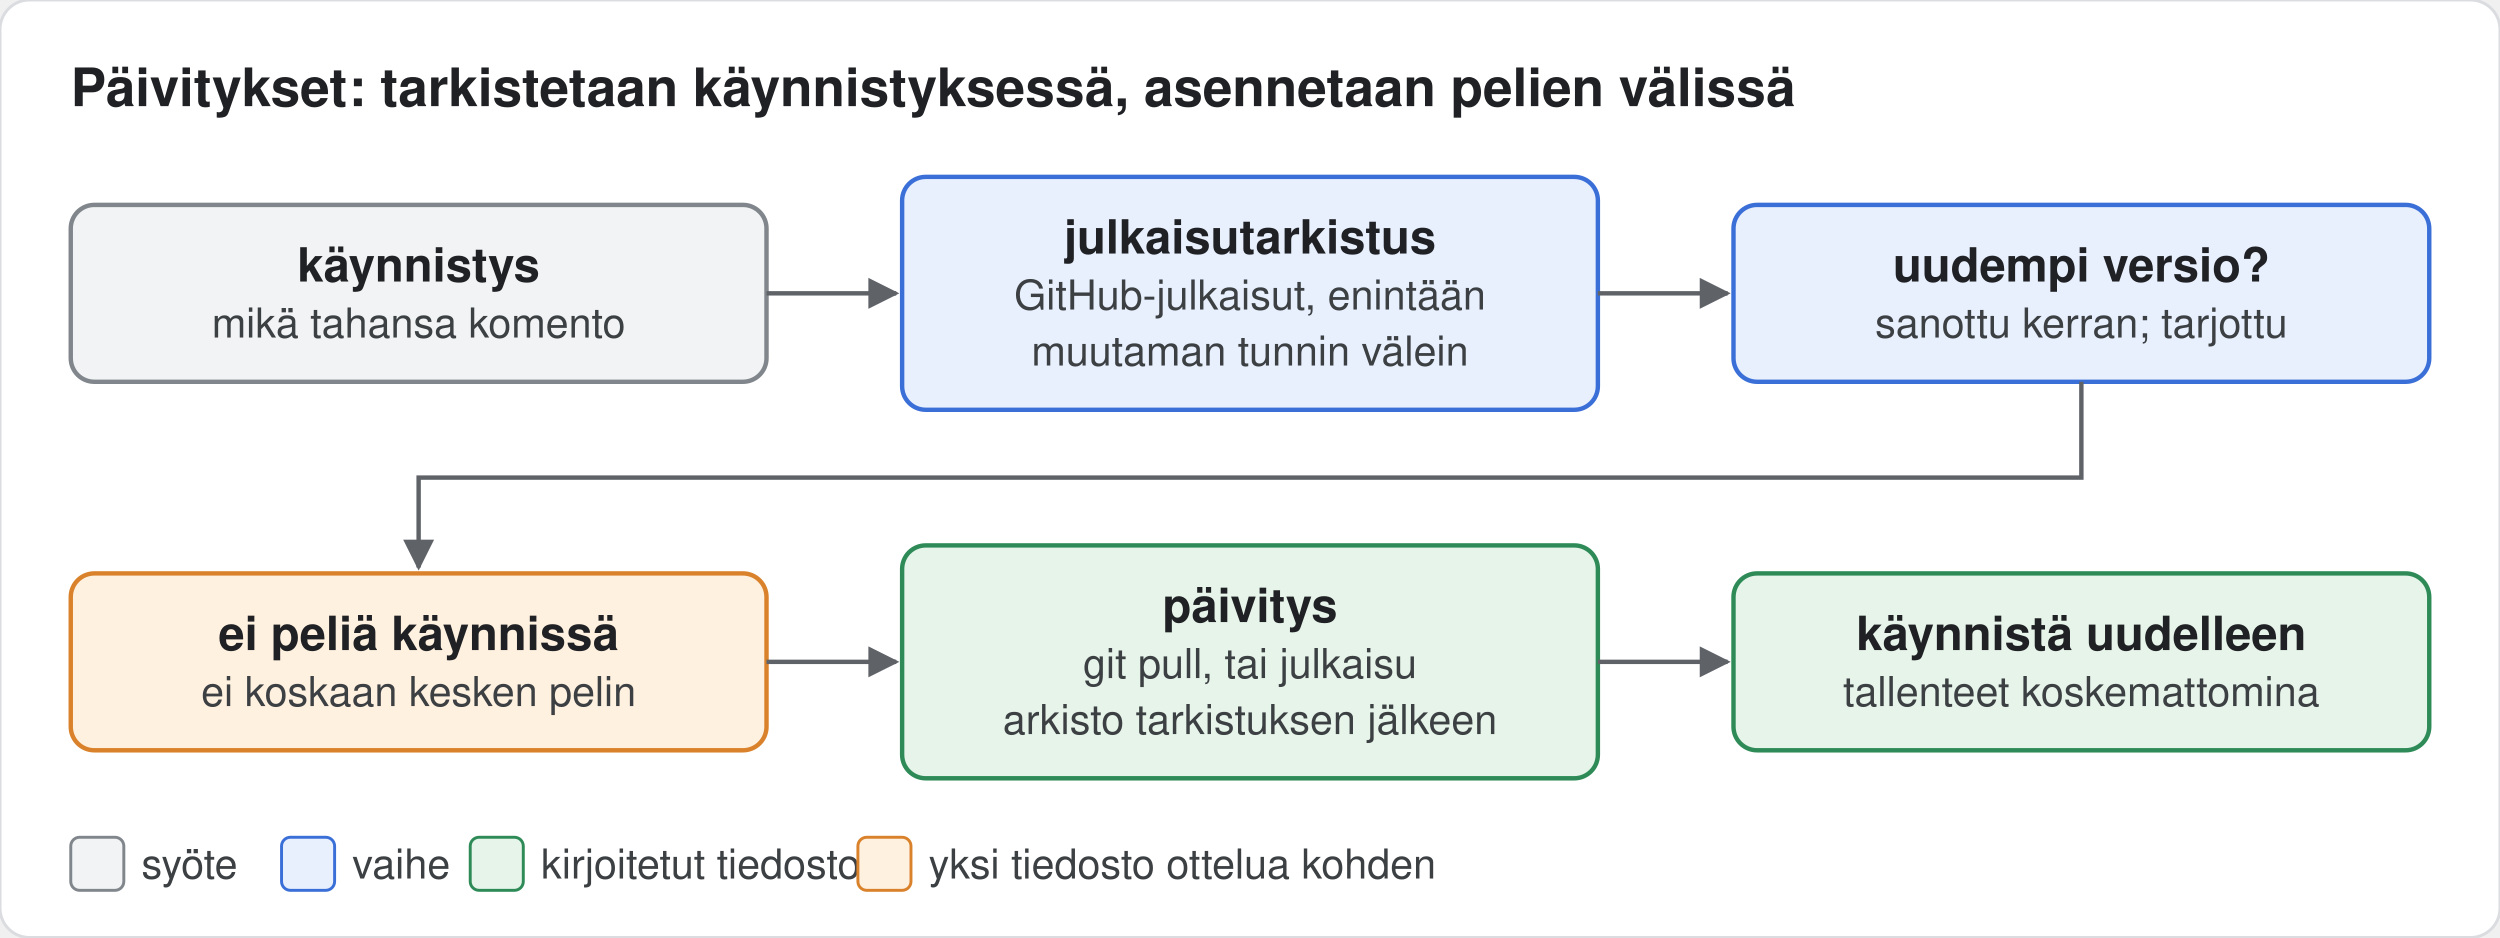
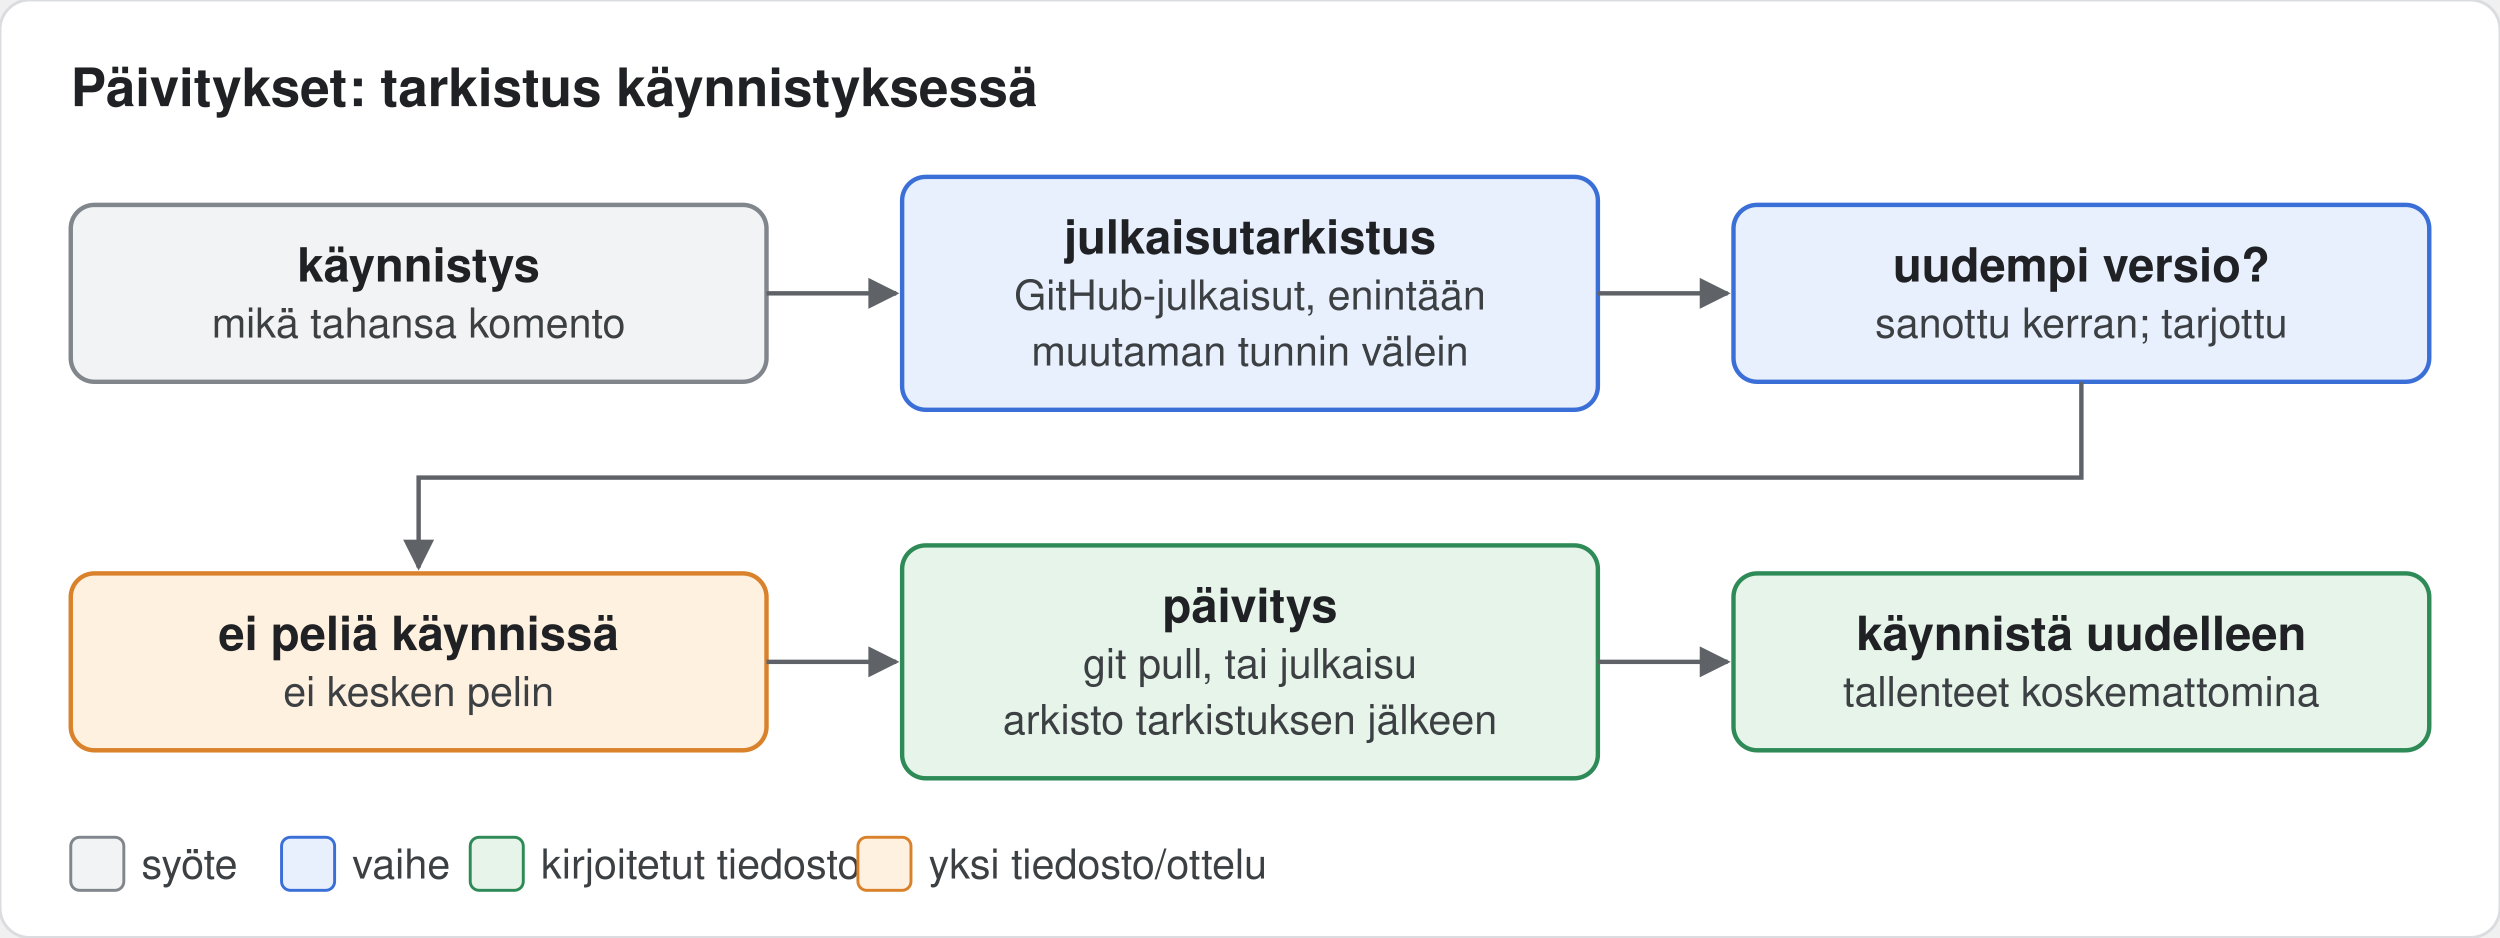
<svg xmlns="http://www.w3.org/2000/svg" width="848" height="318" viewBox="0 0 848 318" font-family="Segoe UI,Helvetica,Arial,sans-serif" role="img" aria-label="Updates: checked at start, applied between games">
  <defs>
    <marker id="a" viewBox="0 0 10 10" refX="9" refY="5" markerWidth="7" markerHeight="7" orient="auto">
      <path d="M0,0 L10,5 L0,10 z" fill="#5f6368" />
    </marker>
  </defs>
  <rect width="848" height="318" rx="10" fill="#ffffff" stroke="#dadce0" />
-   <text x="24" y="36" font-size="18" font-weight="600" fill="#202124">Päivitykset: tarkistetaan käynnistyksessä, asennetaan pelien välissä</text>
+   <text x="24" y="36" font-size="18" font-weight="600" fill="#202124">Päivitykset: tarkistus käynnistyksessä</text>
  <rect x="24" y="69.5" width="236" height="60" rx="8" fill="#f1f3f4" stroke="#80868b" stroke-width="1.5" />
  <text x="142.0" y="95.5" text-anchor="middle" font-weight="600" font-size="16" fill="#202124">käynnistys</text>
  <text x="142.0" y="114.5" text-anchor="middle" font-size="14" fill="#3c4043">mikä tahansa komento</text>
  <rect x="306" y="60.0" width="236" height="79" rx="8" fill="#e8f0fe" stroke="#3b6fd8" stroke-width="1.5" />
  <text x="424.0" y="86.0" text-anchor="middle" font-weight="600" font-size="16" fill="#202124">julkaisutarkistus</text>
  <text x="424.0" y="105.0" text-anchor="middle" font-size="14" fill="#3c4043">GitHub-julkaisut, enintään</text>
  <text x="424.0" y="124.0" text-anchor="middle" font-size="14" fill="#3c4043">muutaman tunnin välein</text>
  <rect x="588" y="69.5" width="236" height="60" rx="8" fill="#e8f0fe" stroke="#3b6fd8" stroke-width="1.5" />
  <text x="706.0" y="95.5" text-anchor="middle" font-weight="600" font-size="16" fill="#202124">uudempi versio?</text>
  <text x="706.0" y="114.5" text-anchor="middle" font-size="14" fill="#3c4043">sanottu kerran; tarjottu</text>
  <line x1="260" y1="99.5" x2="304" y2="99.5" stroke="#5f6368" stroke-width="1.5" marker-end="url(#a)" />
  <line x1="542" y1="99.5" x2="586" y2="99.5" stroke="#5f6368" stroke-width="1.5" marker-end="url(#a)" />
  <path d="M706.0,129.5 V162.0 H142.0 V192.5" fill="none" stroke="#5f6368" stroke-width="1.5" marker-end="url(#a)" />
  <rect x="24" y="194.5" width="236" height="60" rx="8" fill="#fff1e0" stroke="#d9822b" stroke-width="1.5" />
  <text x="142.0" y="220.5" text-anchor="middle" font-weight="600" font-size="16" fill="#202124">ei peliä käynnissä</text>
-   <text x="142.0" y="239.5" text-anchor="middle" font-size="14" fill="#3c4043">ei koskaan kesken pelin</text>
+   <text x="142.0" y="239.5" text-anchor="middle" font-size="14" fill="#3c4043">ei kesken pelin</text>
  <rect x="306" y="185.0" width="236" height="79" rx="8" fill="#e6f4ea" stroke="#2e8b57" stroke-width="1.5" />
  <text x="424.0" y="211.0" text-anchor="middle" font-weight="600" font-size="16" fill="#202124">päivitys</text>
  <text x="424.0" y="230.0" text-anchor="middle" font-size="14" fill="#3c4043">git pull, tai julkaisu</text>
  <text x="424.0" y="249.0" text-anchor="middle" font-size="14" fill="#3c4043">arkisto tarkistuksen jälkeen</text>
  <rect x="588" y="194.5" width="236" height="60" rx="8" fill="#e6f4ea" stroke="#2e8b57" stroke-width="1.5" />
  <text x="706.0" y="220.5" text-anchor="middle" font-weight="600" font-size="16" fill="#202124">käynnistä uudelleen</text>
  <text x="706.0" y="239.5" text-anchor="middle" font-size="14" fill="#3c4043">tallenteet koskemattomina</text>
  <line x1="260" y1="224.5" x2="304" y2="224.5" stroke="#5f6368" stroke-width="1.5" marker-end="url(#a)" />
  <line x1="542" y1="224.5" x2="586" y2="224.5" stroke="#5f6368" stroke-width="1.5" marker-end="url(#a)" />
  <rect x="24" y="284" width="18" height="18" rx="3" fill="#f1f3f4" stroke="#80868b" />
  <text x="48" y="298" font-size="14" fill="#3c4043">syöte</text>
  <rect x="95.5" y="284" width="18" height="18" rx="3" fill="#e8f0fe" stroke="#3b6fd8" />
  <text x="119.5" y="298" font-size="14" fill="#3c4043">vaihe</text>
  <rect x="159.5" y="284" width="18" height="18" rx="3" fill="#e6f4ea" stroke="#2e8b57" />
  <text x="183.5" y="298" font-size="14" fill="#3c4043">kirjoitetut tiedostot</text>
  <rect x="291.0" y="284" width="18" height="18" rx="3" fill="#fff1e0" stroke="#d9822b" />
-   <text x="315.0" y="298" font-size="14" fill="#3c4043">yksi tiedosto ottelua kohden</text>
+   <text x="315.0" y="298" font-size="14" fill="#3c4043">yksi tiedosto/ottelu</text>
</svg>
